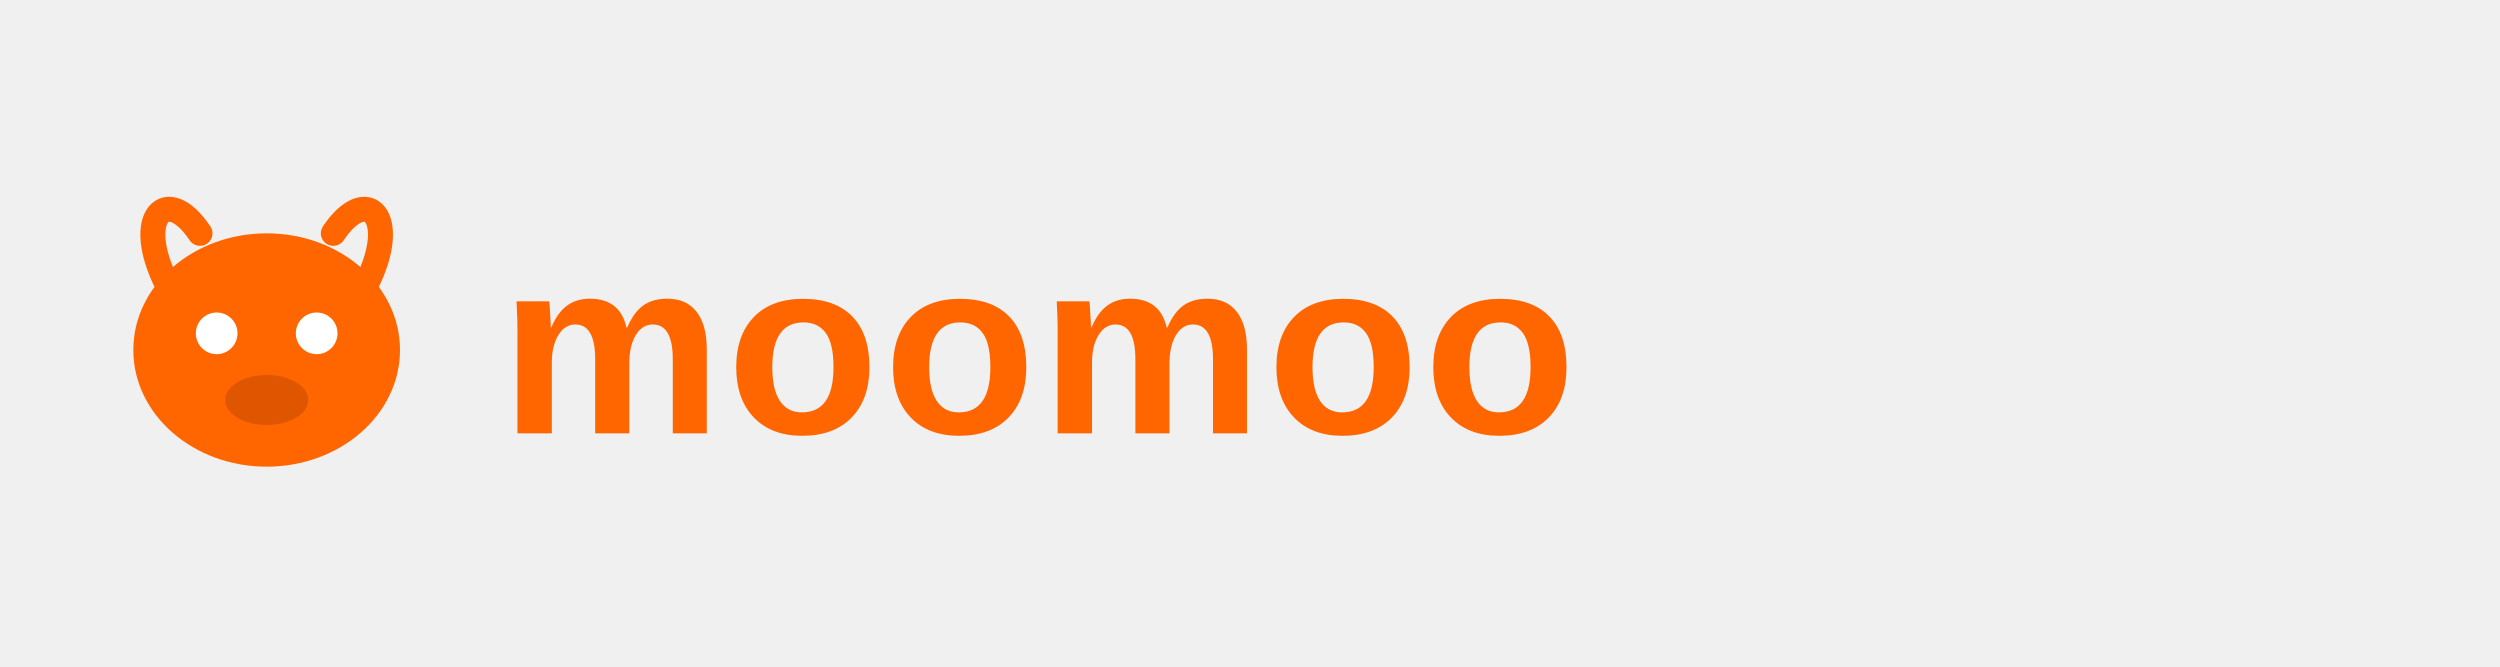
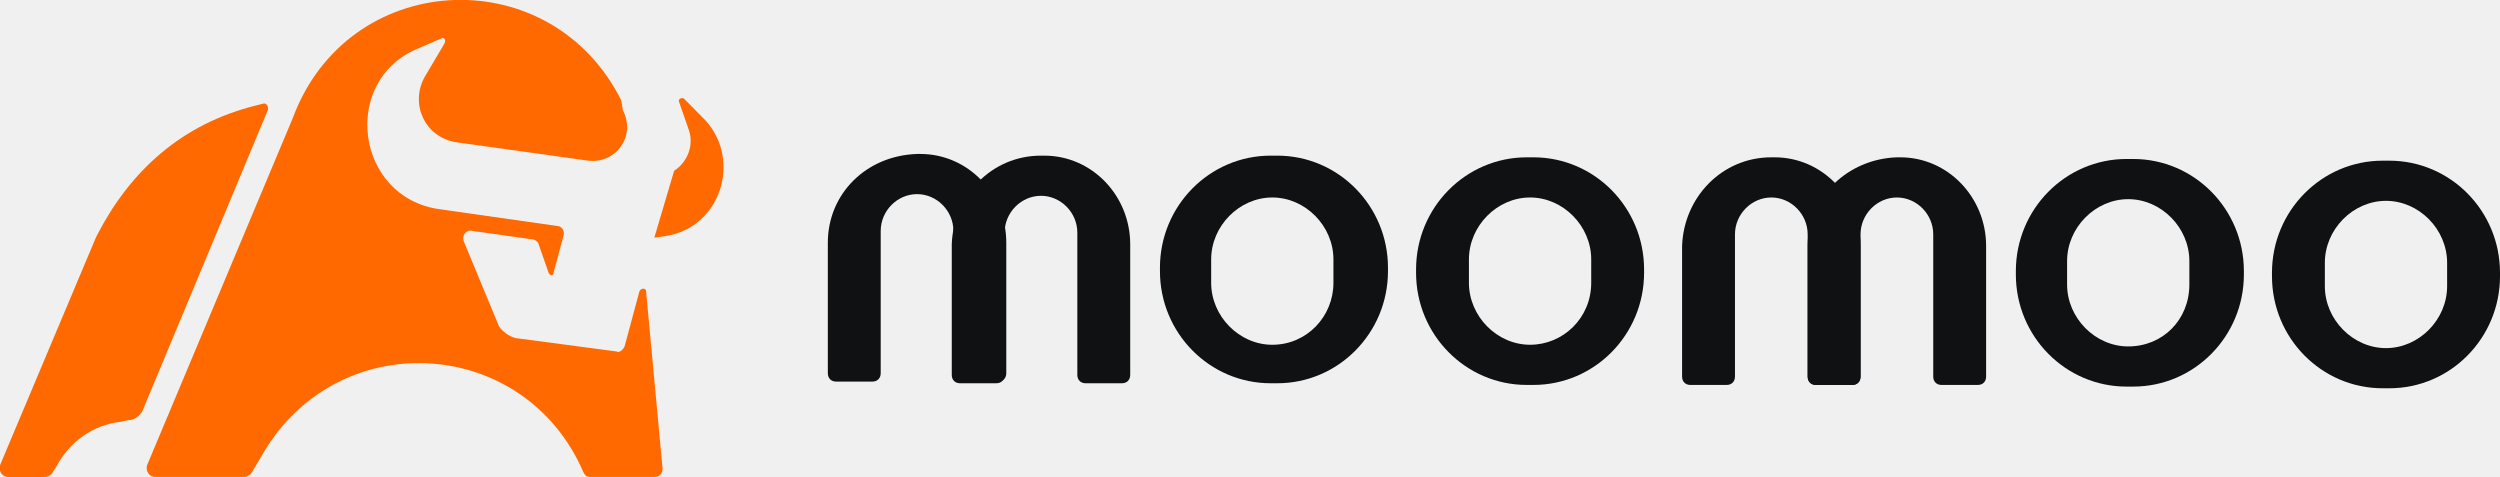
- <svg xmlns="http://www.w3.org/2000/svg" viewBox="0 0 300 80">
-   <g transform="translate(14, 20)">
-     <ellipse cx="18" cy="22" rx="16" ry="14" fill="#ff6600" />
-     <path d="M6 14 C2 6, 6 2, 10 8" stroke="#ff6600" stroke-width="3" fill="none" stroke-linecap="round" />
-     <path d="M30 14 C34 6, 30 2, 26 8" stroke="#ff6600" stroke-width="3" fill="none" stroke-linecap="round" />
-     <circle cx="12" cy="20" r="2.5" fill="white" />
-     <circle cx="24" cy="20" r="2.5" fill="white" />
-     <ellipse cx="18" cy="28" rx="5" ry="3" fill="#e05500" />
+ <svg xmlns="http://www.w3.org/2000/svg" width="152" height="29" viewBox="0 0 152 29" fill="none">
+   <g clip-path="url(#clip0_5205_3371)">
+     <path d="M50.332 14.754V22.691C50.332 22.996 50.533 23.2 50.834 23.2H53.044C53.346 23.2 53.547 22.996 53.547 22.691V14.042C53.547 12.821 54.551 11.803 55.757 11.803C56.963 11.803 57.967 12.821 57.967 14.042V22.691C57.967 22.996 58.168 23.2 58.469 23.2H60.68C60.981 23.2 61.182 22.996 61.182 22.691V14.754C61.182 11.803 58.871 9.361 55.958 9.361H55.757C52.643 9.463 50.332 11.803 50.332 14.754Z" fill="#0F1112" />
+     <path d="M57.867 14.856V22.793C57.867 23.099 58.068 23.302 58.369 23.302H60.579C60.881 23.302 61.081 23.099 61.081 22.793V14.144C61.081 12.923 62.086 11.905 63.292 11.905C64.497 11.905 65.502 12.923 65.502 14.144V22.793C65.502 23.099 65.703 23.302 66.004 23.302H68.214C68.516 23.302 68.717 23.099 68.717 22.793V14.856C68.717 11.905 66.406 9.463 63.493 9.463H63.292C60.278 9.463 57.967 11.905 57.867 14.856Z" fill="#0F1112" />
+     <path d="M70.525 16.281V16.484C70.525 20.249 73.539 23.302 77.256 23.302H77.658C81.375 23.302 84.389 20.249 84.389 16.484V16.281C84.389 12.516 81.375 9.463 77.658 9.463H77.256C73.539 9.463 70.525 12.516 70.525 16.281ZM77.356 20.962C75.347 20.962 73.639 19.232 73.639 17.197V15.772C73.639 13.737 75.347 12.007 77.356 12.007C79.366 12.007 81.073 13.737 81.073 15.772V17.197C81.073 19.232 79.466 20.962 77.356 20.962Z" fill="#0F1112" />
+     <path d="M86.097 16.383V16.586C86.097 20.351 89.111 23.404 92.828 23.404H93.23C96.947 23.404 99.96 20.351 99.96 16.586V16.383C99.96 12.618 96.947 9.565 93.23 9.565H92.828C89.111 9.565 86.097 12.618 86.097 16.383ZM93.029 20.961C91.019 20.961 89.311 19.232 89.311 17.197V15.772C89.311 13.737 91.019 12.007 93.029 12.007C95.038 12.007 96.746 13.737 96.746 15.772V17.197C96.746 19.333 95.038 20.961 93.029 20.961Z" fill="#0F1112" />
+     <path d="M102.271 14.958V22.895C102.271 23.2 102.472 23.404 102.773 23.404H104.983C105.285 23.404 105.486 23.2 105.486 22.895V14.246C105.486 13.025 106.49 12.007 107.696 12.007C108.902 12.007 109.906 13.025 109.906 14.246V22.895C109.906 23.2 110.107 23.404 110.408 23.404H112.619C112.92 23.404 113.121 23.2 113.121 22.895V14.958C113.121 12.007 110.81 9.565 107.897 9.565H107.696C104.682 9.565 102.371 12.007 102.271 14.958Z" fill="#0F1112" />
+     <path d="M109.906 14.958V22.895C109.906 23.2 110.107 23.404 110.409 23.404H112.619C112.92 23.404 113.121 23.2 113.121 22.895V14.246C113.121 13.025 114.126 12.007 115.331 12.007C116.537 12.007 117.541 13.025 117.541 14.246V22.895C117.541 23.2 117.742 23.404 118.044 23.404H120.254C120.555 23.404 120.756 23.2 120.756 22.895V14.958C120.756 12.007 118.446 9.565 115.532 9.565H115.331C112.317 9.667 109.906 12.007 109.906 14.958Z" fill="#0F1112" />
+     <path d="M122.564 16.484V16.688C122.564 20.453 125.578 23.505 129.295 23.505H129.697C133.414 23.505 136.428 20.453 136.428 16.688V16.484C136.428 12.719 133.414 9.666 129.697 9.666H129.295C125.578 9.666 122.564 12.719 122.564 16.484ZM129.396 21.063C127.387 21.063 125.679 19.333 125.679 17.298V15.873C125.679 13.838 127.387 12.109 129.396 12.109C131.405 12.109 133.113 13.838 133.113 15.873V17.298C133.113 19.435 131.506 21.063 129.396 21.063Z" fill="#0F1112" />
+     <path d="M138.136 16.586V16.79C138.136 20.555 141.15 23.607 144.867 23.607H145.269C148.986 23.607 152 20.555 152 16.79V16.586C152 12.821 148.986 9.769 145.269 9.769H144.867C141.15 9.769 138.136 12.821 138.136 16.586ZM145.068 21.165C143.059 21.165 141.351 19.435 141.351 17.4V15.976C141.351 13.941 143.059 12.211 145.068 12.211C147.077 12.211 148.785 13.941 148.785 15.976V17.4C148.785 19.435 147.077 21.165 145.068 21.165Z" fill="#0F1112" />
+     <path d="M0.503 29H2.713C2.914 29 3.115 28.898 3.215 28.695L3.416 28.39C4.22 26.863 5.626 25.846 7.334 25.642L7.836 25.54C8.138 25.54 8.439 25.337 8.64 25.032L16.275 6.716C16.376 6.512 16.175 6.207 15.974 6.309L15.572 6.411C11.051 7.53 7.937 10.379 5.928 14.246L5.827 14.449L0 28.288C-0.1 28.593 0.101 29 0.503 29Z" fill="#FF6900" />
+     <path d="M9.443 28.999H14.969C15.069 28.898 15.17 28.898 15.27 28.796L16.174 27.27C20.896 19.74 31.947 20.554 35.463 28.694C35.564 28.898 35.664 28.999 35.865 28.999H39.783C40.085 28.999 40.285 28.796 40.285 28.491L39.281 17.705C39.281 17.501 38.98 17.501 38.879 17.705L37.975 21.062C37.874 21.266 37.673 21.47 37.472 21.368L31.344 20.554C30.942 20.452 30.541 20.147 30.34 19.841L28.23 14.754C28.029 14.347 28.33 13.94 28.732 14.041L32.349 14.55C32.55 14.55 32.751 14.754 32.751 14.855L33.354 16.585C33.454 16.789 33.655 16.789 33.655 16.585L34.258 14.347C34.358 14.041 34.157 13.736 33.856 13.736L26.723 12.719C21.599 12.006 20.695 4.884 25.417 2.95L26.823 2.34C27.024 2.238 27.125 2.441 27.024 2.645L25.819 4.68C24.915 6.308 25.819 8.343 27.728 8.648L35.765 9.768C37.472 9.971 38.678 8.241 37.874 6.715L37.774 6.105C33.554 -2.341 21.599 -1.934 17.983 6.715L17.782 7.224L8.941 28.287C8.841 28.592 9.042 28.999 9.443 28.999Z" fill="#FF6900" />
+     <path d="M39.783 14.449L40.486 14.347C43.802 13.838 45.108 9.768 42.898 7.326L41.592 6.003C41.491 5.902 41.19 6.003 41.29 6.207L41.893 7.937C42.194 8.852 41.792 9.87 40.989 10.379L39.783 14.449Z" fill="#FF6900" />
  </g>
-   <text x="60" y="52" font-family="'Helvetica Neue', Arial, sans-serif" font-size="30" font-weight="700" fill="#ff6600" letter-spacing="0.5">moomoo</text>
+   <defs>
+     <clipPath id="clip0_5205_3371">
+       <rect width="152" height="29" fill="white" />
+     </clipPath>
+   </defs>
</svg>
